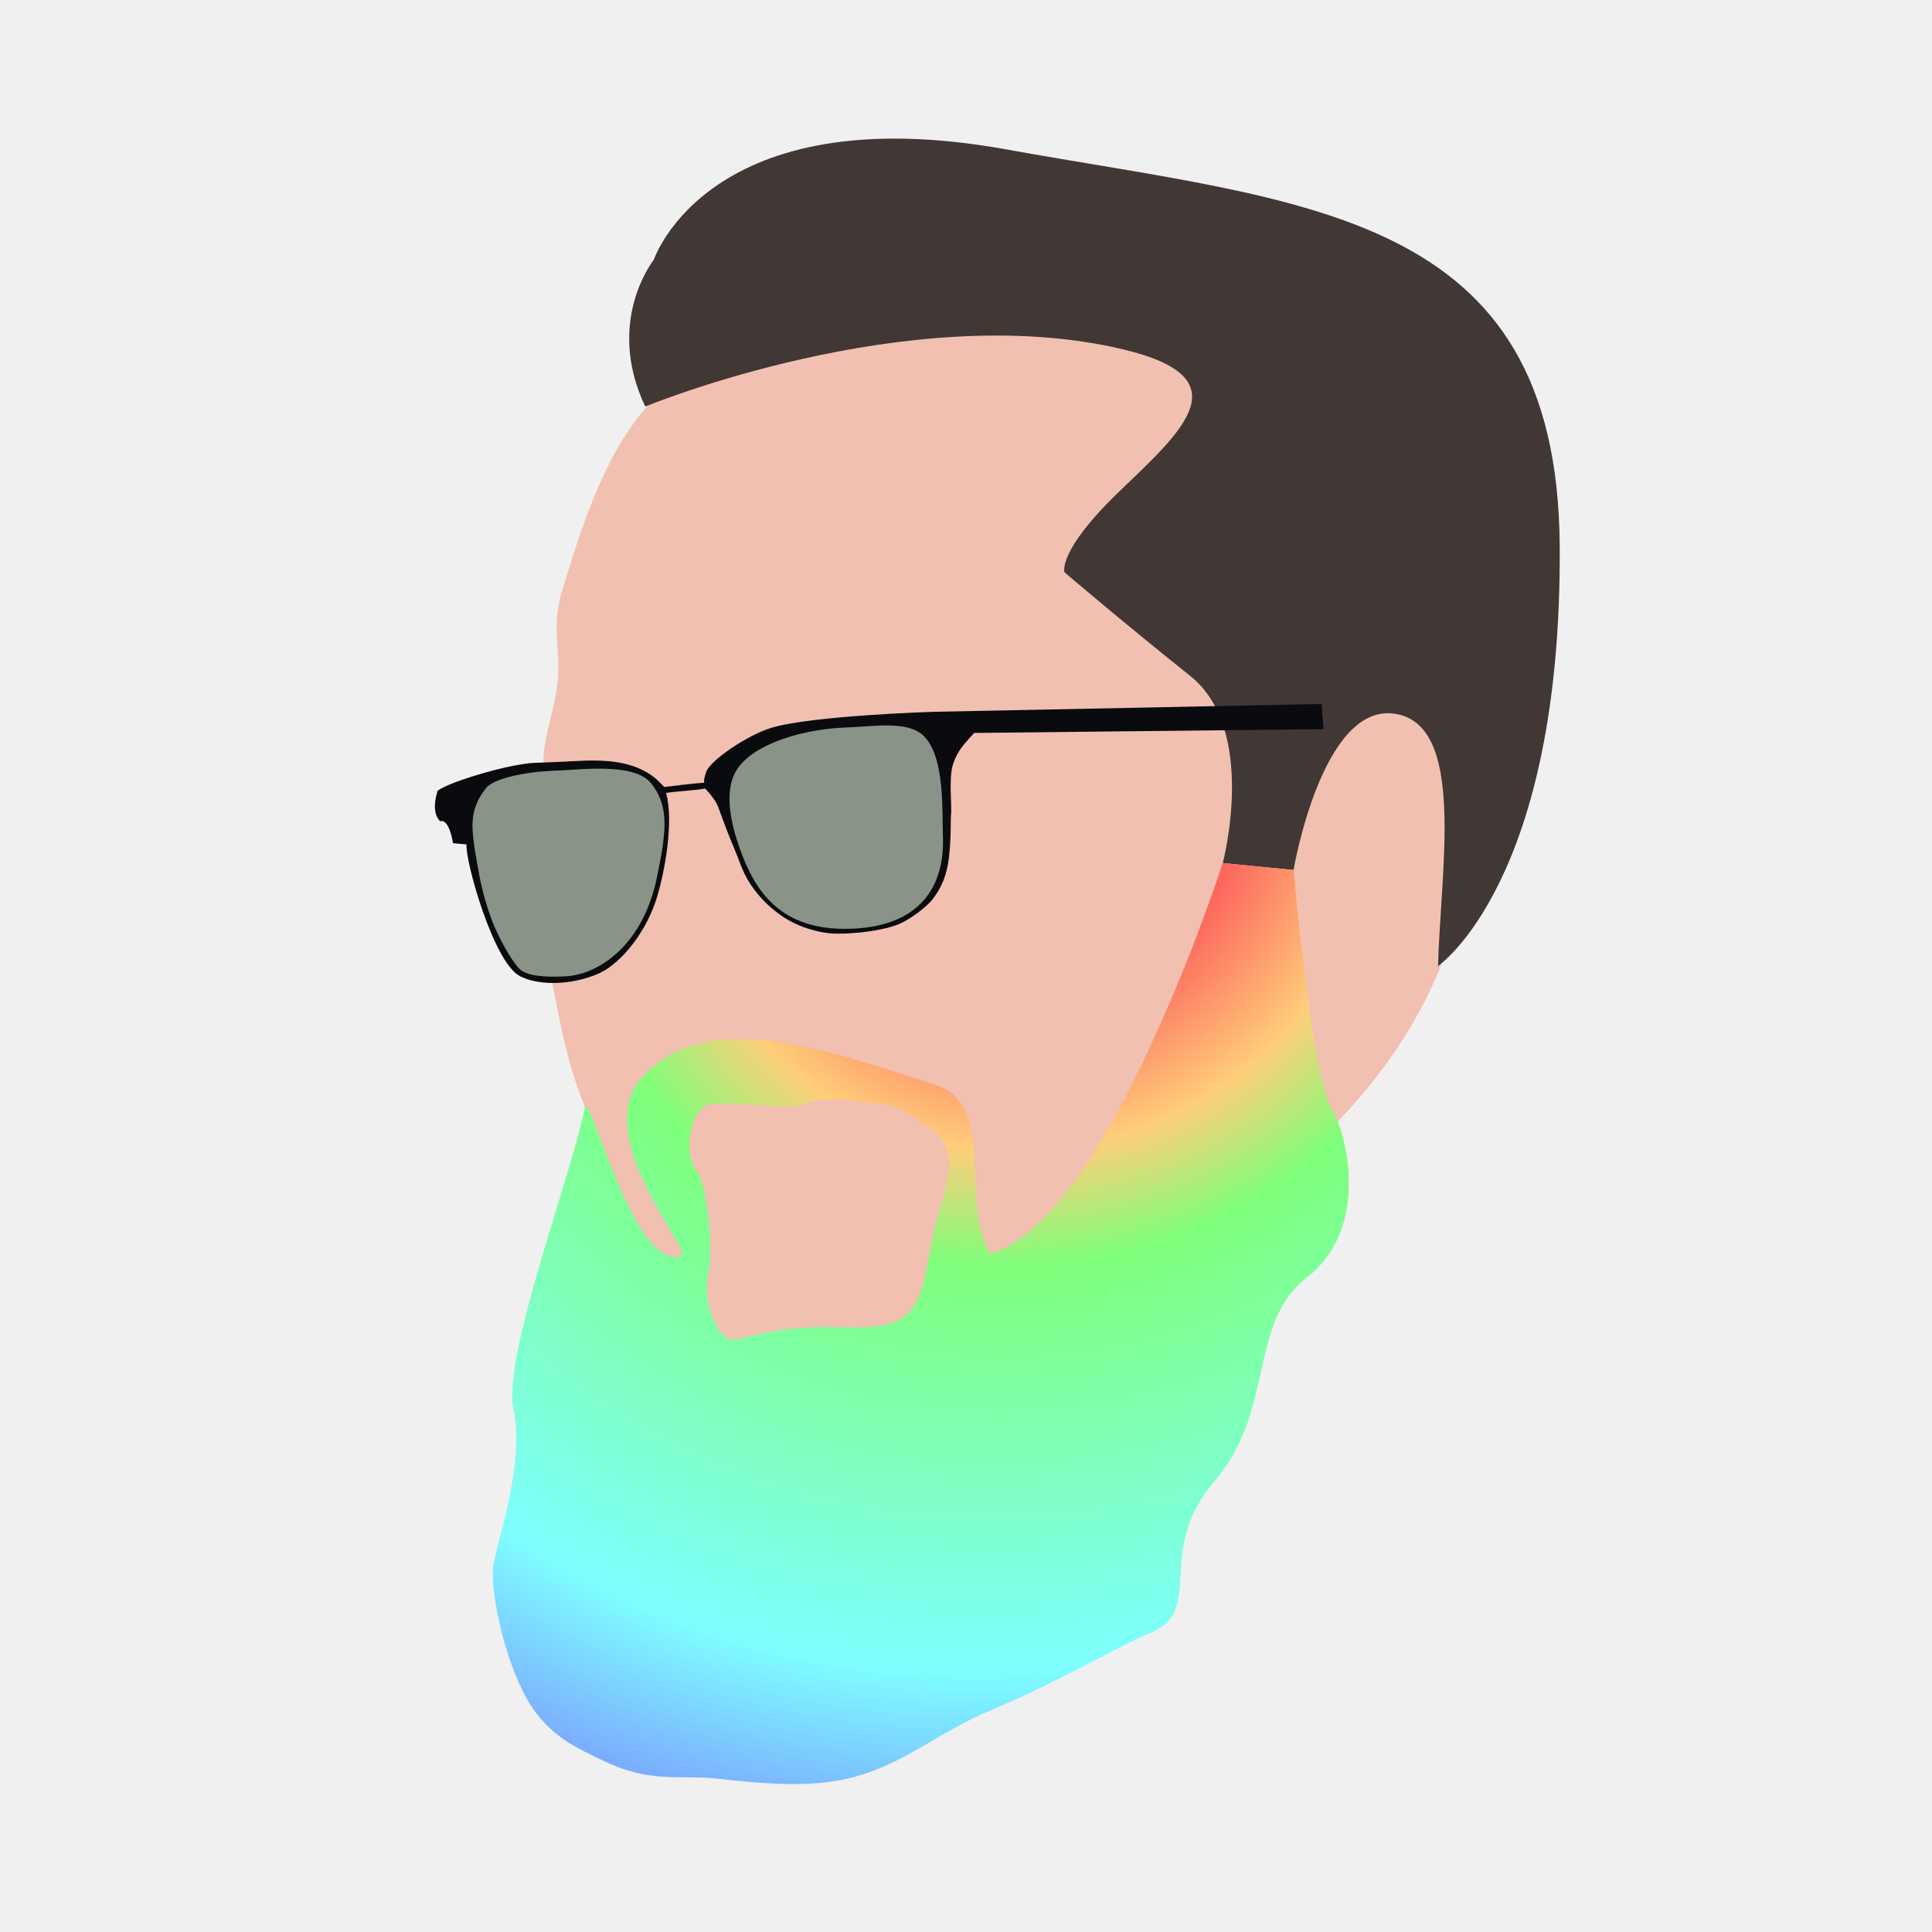
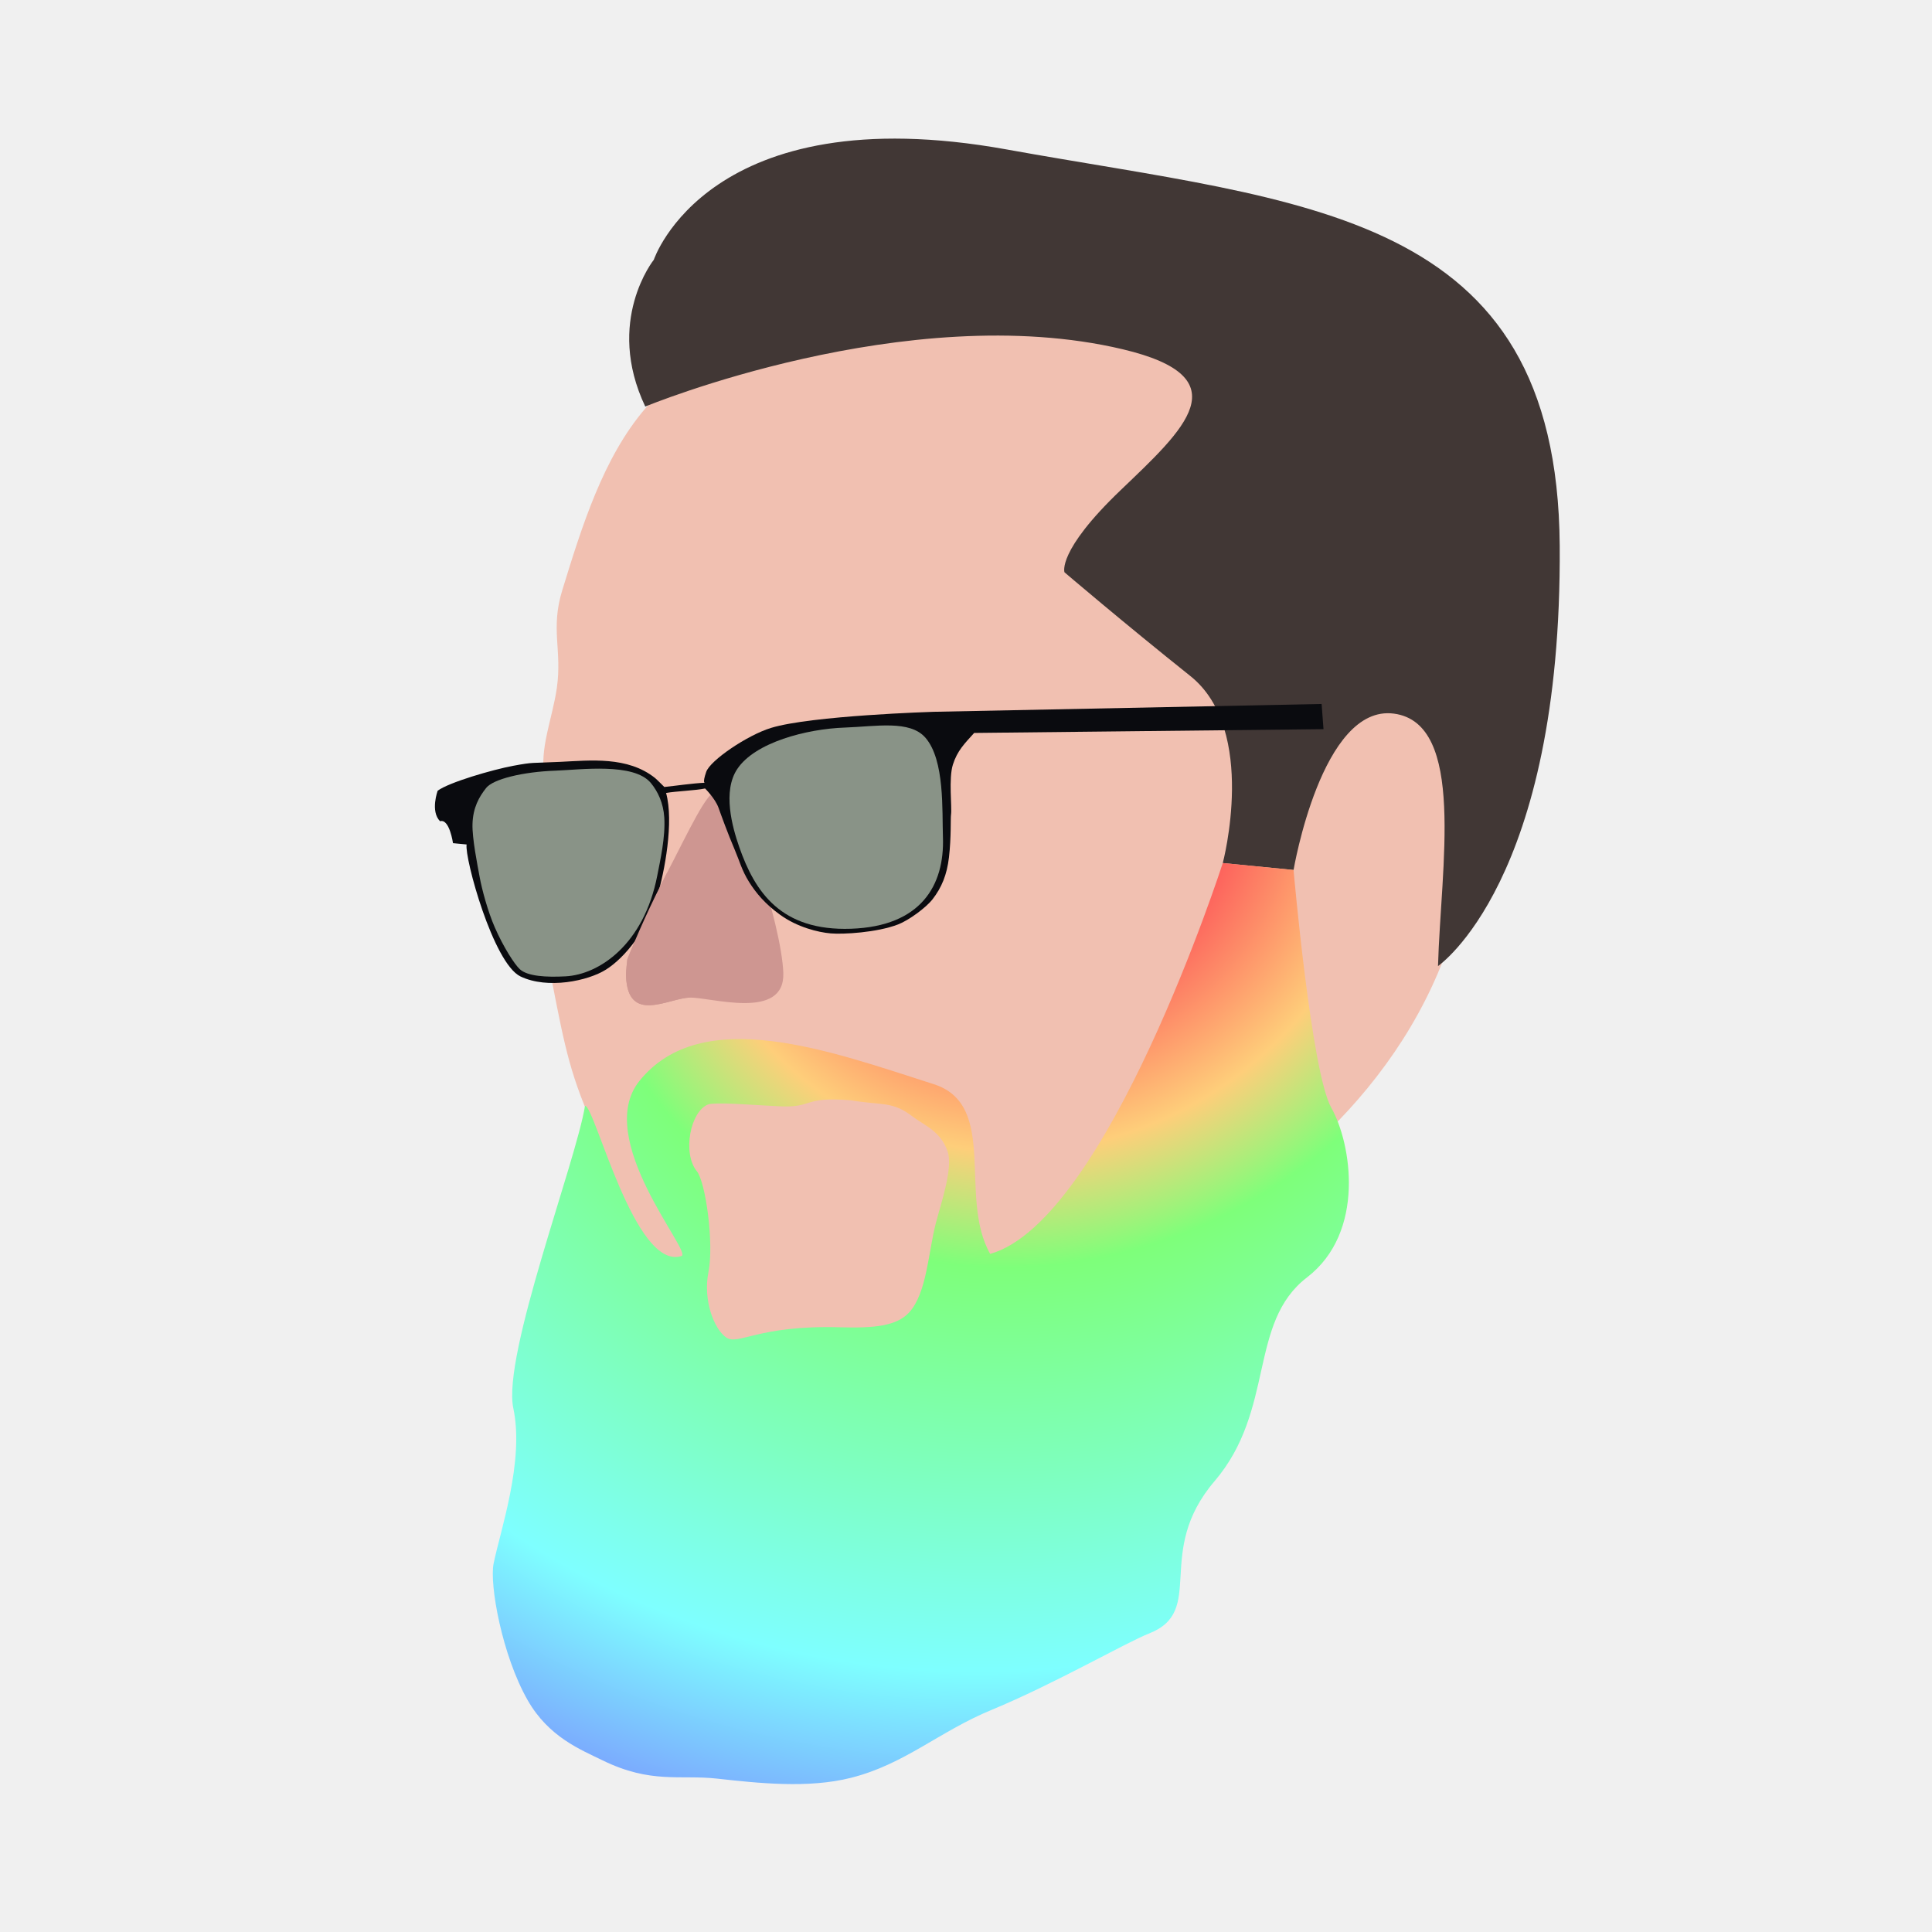
<svg xmlns="http://www.w3.org/2000/svg" version="1.1" id="Layer_1" x="0px" y="0px" viewBox="0 0 600 600" xml:space="preserve" width="600" height="600">
  <style type="text/css" id="style824">
     .hair{
       opacity:1;
       fill:#413735;
       fill-opacity:1;
     }
     .head{
       opacity:1;
       fill:#f1c0b1;
+        fill-opacity:1;
+      }
+      .nose{
+        opacity:1;
+        fill:#CE9691;
       fill-opacity:1;
     }
     .rims{
       opacity:1;
       fill:#0a0b0f;
       fill-opacity:1;
     }
     .lens{
       opacity:1;
       fill:#899387;
       fill-opacity:1;
     }
     .beard{
       opacity:1;
       fill:#ffffff;
       fill-opacity:1;
     }
   </style>
  <defs>
    <radialGradient id="rg1" cx="0.474" cy="0.472" r="50%">
      <stop offset="5%" style="stop-color:#FC4EA7;" />
      <stop offset="15%" style="stop-color:#FD5258;" />
      <stop offset="30%" style="stop-color:#FECE7A;" />
      <stop offset="40%" style="stop-color:#7EFF7A;" />
      <stop offset="75%" style="stop-color:#7EFFFF;" />
      <stop offset="90%" style="stop-color:#7BA3FE;" />
      <stop offset="100%" style="stop-color:#CB70FE;" />
    </radialGradient>
    <mask id="beard-mask">
      <path id="beard" class="beard" d="m 377.322,270.768 c 0,0 -39.709,109.83 -76.426,118.785 -9.403,-17.91 4.312,-46.117 -15.672,-53.283 -31.56,-11.317 -71.059,-27.63 -91.328,-4.186 -15.078,17.44 14.69,53.782 11.18,54.783 -14.733,4.203 -25.215,-47.437 -28.328,-47.674 -3.385,17.247 -28.433,76.529 -25.527,93.096 2.905,16.567 -5.383,37.874 -7.809,48.018 -1.53,6.398 1.613,28.558 9.125,42.809 6.122,11.614 15.855,15.85 22.527,19.408 14.859,7.925 23.874,5.249 35.34,6.924 12.772,1.866 28.231,4.089 41.568,1.215 16.923,-3.647 27.834,-13.393 44.461,-19.588 19.584,-7.296 42.287,-19.372 49.67,-21.986 18.154,-6.43 2.255,-25.056 21.957,-46.549 19.702,-21.493 12.09,-48.807 30.896,-62.24 18.806,-13.433 15.223,-41.193 9.402,-52.387 -5.821,-11.194 -9.143,-74.227 -9.143,-74.227 z m -159.625,69.154 c 3.965,0.043 6.194,0.358 19.184,1.523 10.919,0.98 7.237,-2.855 22.449,-1.072 9.57,1.978 12.809,0.612 19.03,5.744 3.409,2.813 8.494,4.784 10.434,11.167 1.562,5.138 -2.535,15.814 -4.408,22.05 -2.652,8.827 -3.546,21.66 -9.246,27.482 -4.08,4.167 -11.129,4.554 -21.748,3.884 -25.454,-1.605 -31.687,4.67 -35.356,1.918 -3.669,-2.752 -6.827,-11.827 -4.774,-20.492 2.064,-8.714 0.111,-27.952 -2.521,-31.416 -4.357,-5.733 -1.377,-18.804 4.355,-20.639 0.366,-0.117 1.28,-0.165 2.602,-0.15 z" />
    </mask>
  </defs>
  <g transform="scale(1, 1) translate(0, 0)">
    <g transform="rotate(-2, 300, 200)">
      <path id="head" class="head" d="m 453.513,274.255 c -10.312,54.654 -49.866,89.252 -88.225,110.795 -41.439,23.273 -61.603,62.816 -101.992,62.816 -19.199,0 -28.69,3.387 -44.574,-4.233 -16.711,-8.017 -12.591,-15.66 -24.593,-36.448 -6.004,-10.4 -9.224,-47.418 -14.147,-59.301 -7.364,-17.775 -8.763,-26.442 -12.049,-47.125 -2.934,-18.466 7.33,-19.188 7.33,-39.084 0,-9.295 -6.206,-16.288 -7.496,-24.679 -1.401,-9.115 3.067,-18.252 4.771,-27.825 2.089,-11.734 -1.41,-18.245 2.741,-30.244 6.824,-19.72 14.148,-40.664 27.656,-55.41 31.541,-34.431 73.972,-59.977 101.697,-60.345 43.039,-0.571 128.739,12.321 154.68,57.043 21.137,36.44 3.957,102.333 -5.799,154.04 z" />
      <path id="hair" class="hair" d="m 203.027,122.826 c -11.677,-27.004 4.245,-45.464 4.245,-45.464 0,0 18.715,-50.379 110.768,-30.402 C 409.833,66.88 488.256,71.523 485.337,175.889 c -2.919,104.366 -42.33,129.18 -42.33,129.18 0,0 -0.046,0.729 0,0 1.93,-30.627 11.385,-75.045 -10.947,-78.822 -22.333,-3.776 -32.842,47.439 -32.842,47.439 l -21.895,-2.919 c 0,0 12.407,-40.87 -8.028,-58.386 -20.435,-17.516 -37.951,-33.572 -37.951,-33.572 0,0 -2.189,-6.568 18.246,-24.814 20.435,-18.246 39.07,-33.691 2.189,-43.79 -66.326,-18.161 -148.751,12.622 -148.751,12.622 z" />
+       <path id="nose" class="nose" d="m 239.737,300.106 c 0,14.977 -22.907,6.645 -29.454,6.645 -6.546,-10e-6 -19.366,7.614 -19.396,-7.363 -0.003,-1.536 0.596,-5.225 0.596,-5.225 3.124,-7.09 7.597,-16.424 13.265,-26.413 6.915,-12.187 13.266,-25.03 16.495,-25.03 6.546,0 18.494,42.409 18.494,57.387 z" />
      <path id="rims" class="rims" d="m 289.242,220.693 c 0,0 -38.002,-0.166 -50.68,3.24 -7.405,1.99 -19.227,9.404 -20.586,12.957 -1.358,3.553 -0.521,3.344 -0.521,3.344 -3.741,0.021 -9.498,0.663 -12.637,0.873 0,0 -2.312,-2.486 -2.766,-2.875 -8.304,-7.117 -19.968,-6.171 -29.26,-6.051 -9.3,0.12 -8.146,-0.258 -14.631,0.713 -6.485,0.971 -20.193,4.453 -23.725,6.92 0,0 -2.569,6.259 0.396,9.488 2.966,-0.791 3.789,6.953 3.789,6.953 l 4.213,0.551 c -0.845,4.059 6.98,37.194 15.283,41.543 8.304,4.349 20.943,2.11 26.596,-1.186 6.136,-3.577 13.226,-11.935 16.65,-21.979 2.641,-7.746 6.092,-23.144 3.937,-32.201 3.093,-0.449 9.294,-0.44 12.153,-0.973 0,0 3.056,3.267 3.971,6.164 0.666,2.108 2.629,8.182 4.543,13.111 1.411,3.633 1.971,6.479 4.103,10.178 1.998,3.466 4.745,7.045 9.379,10.624 5.146,3.974 11.461,5.782 15.412,6.266 3.845,0.47 14.338,0.258 21.025,-2.052 3.319,-1.146 8.817,-4.865 10.953,-7.422 2.958,-3.54 4.737,-7.441 5.557,-12.83 0.976,-6.418 0.885,-12.053 1.105,-13.266 0.418,-2.299 -0.395,-11.244 1.127,-15.5 1.522,-4.256 3.813,-6.366 6.943,-9.59 l 108.465,2.611 -0.312,-7.836 z" />
      <path id="lensr" class="lens" d="m 201.668,268.54 c -4.917,21.288 -19.141,30.061 -29.519,30.267 -6.054,0.12 -11.843,-0.422 -14.159,-2.711 -1.596,-1.578 -4.824,-7.008 -7.283,-13.188 -2.08,-5.227 -3.638,-12.213 -4.15,-15.666 -0.609,-4.108 -1.955,-12.281 -1.679,-16.681 0.32,-5.111 2.334,-8.388 4.645,-11.1 2.245,-2.635 11.465,-4.601 21.749,-4.601 7.66,0 24.37,-1.723 29.421,4.881 2.071,2.707 3.646,6.285 3.783,10.827 0.184,6.08 -1.746,13.37 -2.809,17.972 z" />
      <path id="lensl" class="lens" d="m 290.749,259.734 c 0,14.913 -7.746,27.398 -29.494,27.398 -21.749,0 -29.434,-12.361 -33.844,-26.608 -1.977,-6.388 -4.595,-17.434 0.224,-24.184 5.776,-8.09 21.961,-11.716 33.817,-11.716 9.692,0 20.32,-1.723 24.96,4.043 5.773,7.174 4.336,22.798 4.336,31.065 z" />
+       <path id="nose2" class="nose" d="m 210.283,306.751 c -6.546,-10e-6 -19.366,7.614 -19.396,-7.363 -0.003,-1.536 0.596,-5.225 0.596,-5.225 3.124,-7.09 7.597,-16.424 13.265,-26.413 17.587,11.472 12.724,31.456 5.536,39.002 z" />
      <g mask="url(#beard-mask)">
        <g id="spirals" transform="translate(320,250) rotate(1050)" style="fill:none;stroke-width:80px;stroke-linecap:round;">
          <path id="spiral1" class="sprial" style="stroke:url(#rg1);" d="M0,0C3.36,0.06,6.6,-2.82,7.07,-7.07C7.66,-11.26,5.28,-16.67,0,-20C-5.18,-23.4,-13.27,-24.43,-21.21,-21.21C-29.13,-18.12,-36.69,-10.51,-40,0C-43.42,10.46,-42.3,23.68,-35.36,35.36C-28.53,47,-15.79,56.71,0,60C15.69,63.43,34.14,60.2,49.5,49.5C64.88,38.98,76.71,21.03,80,0C83.43,-20.92,78.08,-44.6,63.64,-63.64C49.44,-82.74,26.27,-96.74,0,-100C-26.16,-103.45,-55.05,-95.94,-77.78,-77.78C-100.6,-59.88,-116.76,-31.53,-120,0C-123.48,31.43,-113.8,65.49,-91.92,91.92C-70.34,118.47,-36.76,136.79,0,140C36.66,143.5,75.94,131.67,106.07,106.07C136.34,80.79,156.81,42,160,0C163.53,-41.9,149.54,-86.4,120.21,-120.21C91.24,-154.2,47.24,-176.83,0,-180C-47.13,-183.56,-96.85,-167.4,-134.35,-134.35C-172.06,-101.7,-196.86,-52.47,-200,0C-203.55,52.4,-185.28,107.29,-148.49,148.49C-112.14,189.9,-57.74,216.9,0,220C57.63,223.58,117.75,203.14,162.63,162.63C207.77,122.6,236.92,62.97,240,0C243.62,-62.86,220.98,-128.21,176.78,-176.78C133.05,-225.63,68.21,-256.95,0,-260C-68.13,-263.64,-138.65,-238.85,-190.92,-190.92C-243.49,-143.49,-276.98,-73.47,-280,0C-283.66,73.36,-256.71,149.1,-205.06,205.06C-153.94,261.36,-78.71,297,0,300C78.6,303.69,159.56,274.58,219.2,219.2C279.23,164.4,317.02,83.94,320,0C323.72,-83.84,292.44,-170.01,233.35,-233.35C174.84,-297.12,89.21,-337.04,0,-340C-89.07,-343.71,-180.46,-310.32,-247.49,-247.49C-315,-185.31,-357.03,-94.41,-360,0C-363.74,94.33,-328.18,190.91,-261.63,261.63C-195.75,332.86,-99.67,377.06,0,380C99.57,383.76,201.36,346.05,275.77,275.77C350.73,206.2,397.08,104.91,400,0" />
        </g>
      </g>
    </g>
  </g>
</svg>
